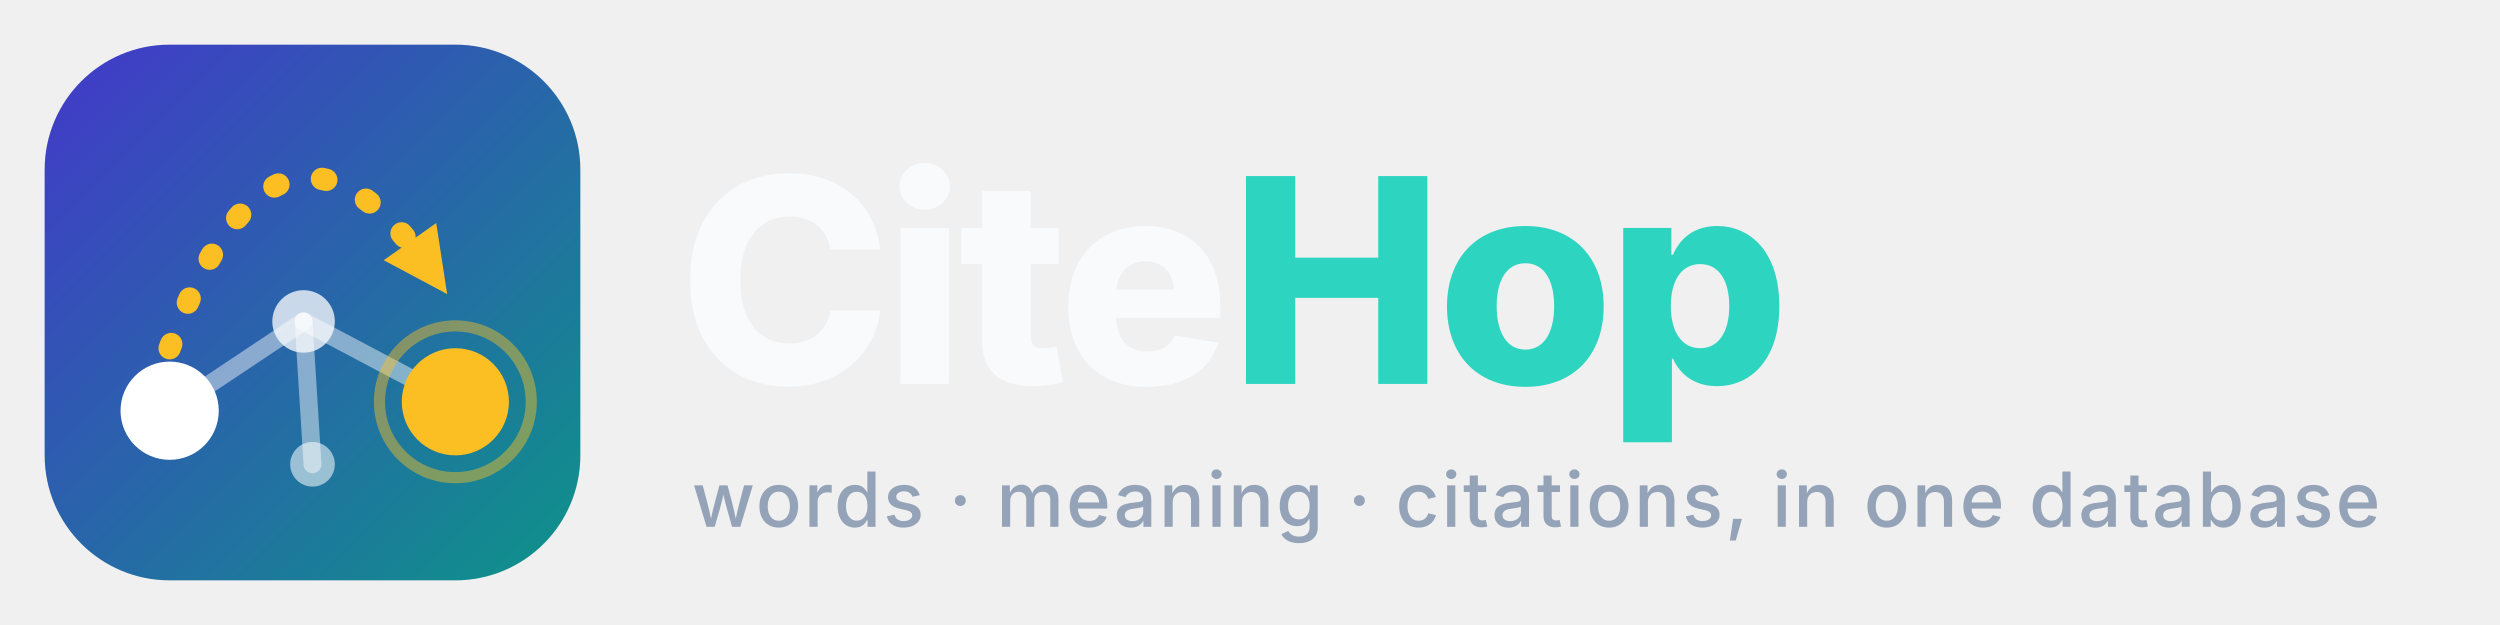
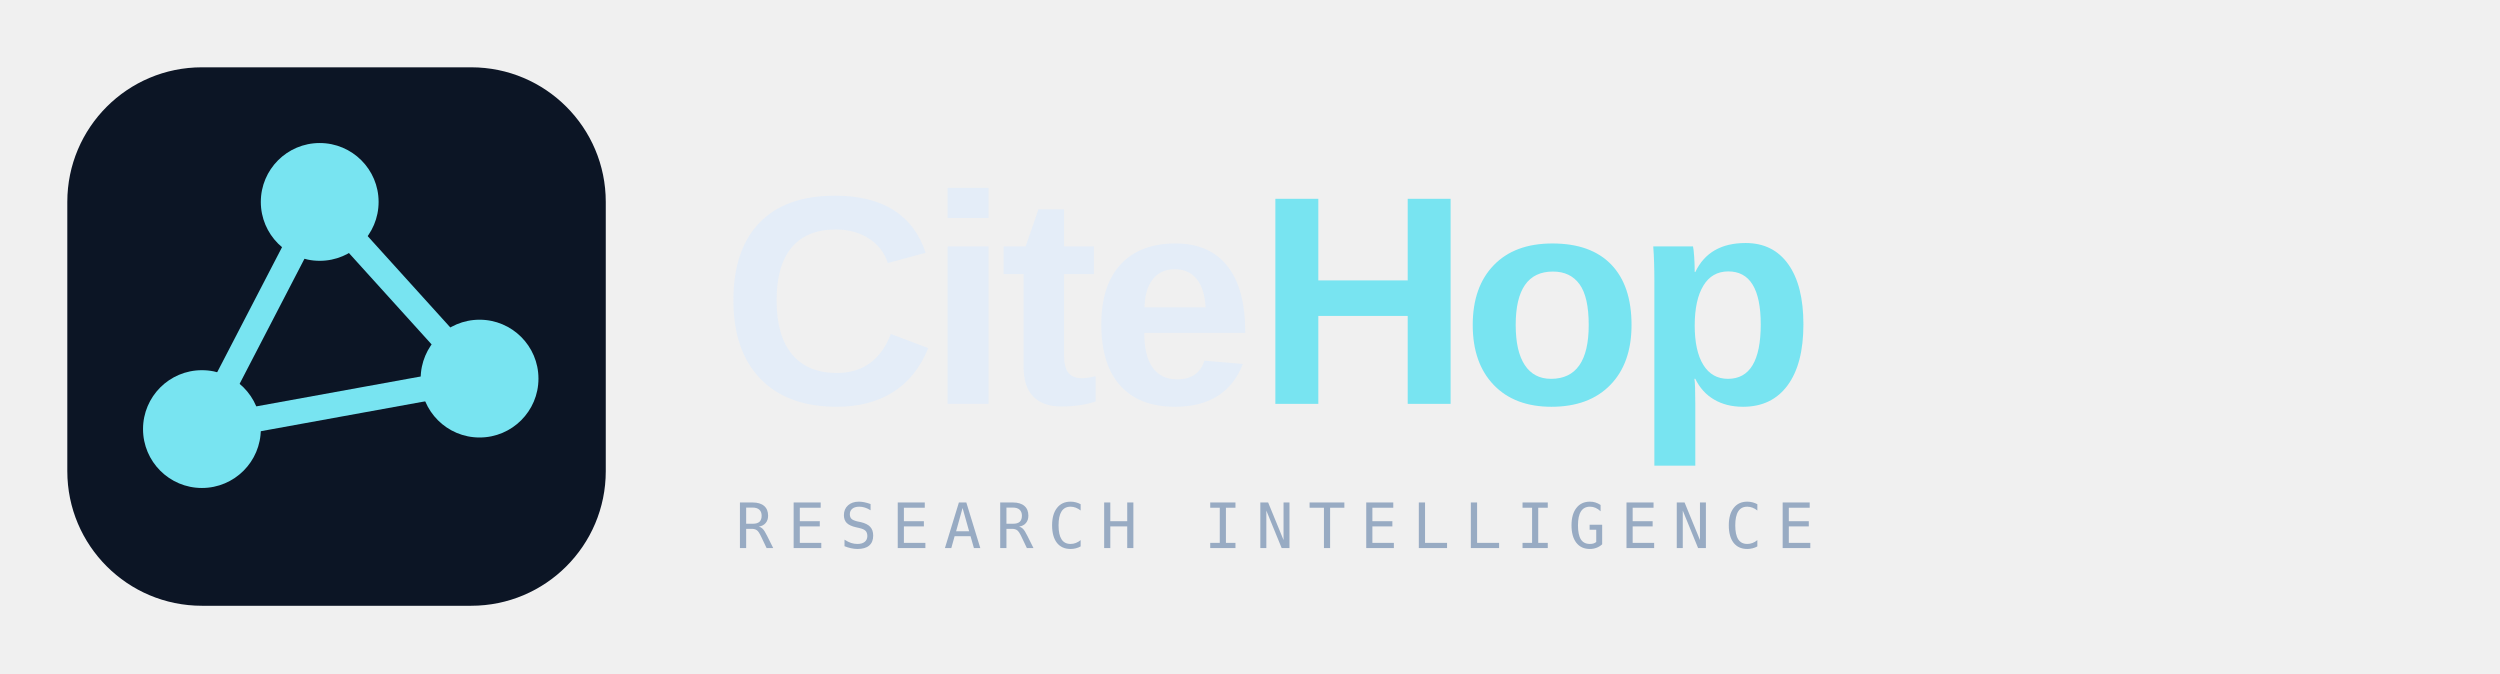
- <svg xmlns="http://www.w3.org/2000/svg" viewBox="0 0 560 140" width="560" height="140" role="img" aria-label="CiteHop">
-   <g transform="translate(10 10)">
-     <defs>
-       <linearGradient id="bg" x1="0" y1="0" x2="1" y2="1">
-         <stop offset="0" stop-color="#4338CA" />
-         <stop offset="1" stop-color="#0D9488" />
-       </linearGradient>
-       <marker id="tip" viewBox="0 0 10 10" refX="5" refY="5" markerWidth="3.6" markerHeight="3.6" orient="auto-start-reverse">
-         <path d="M1 1 L9 5 L1 9 Z" fill="#FBBF24" />
-       </marker>
-     </defs>
-     <rect width="120" height="120" rx="28" fill="url(#bg)" />
-     <g stroke="#FFFFFF" stroke-opacity="0.45" stroke-width="4" stroke-linecap="round">
-       <line x1="28" y1="82" x2="58" y2="62" />
-       <line x1="58" y1="62" x2="92" y2="80" />
-       <line x1="58" y1="62" x2="60" y2="94" />
+ <svg xmlns="http://www.w3.org/2000/svg" viewBox="0 0 520 140" width="520" height="140" fill="none" role="img" aria-label="CiteHop">
+   <g transform="translate(14 14) scale(1.75)">
+     <rect width="64" height="64" rx="16" fill="#0c1525" />
+     <path d="M16 43L30 16L49 37L16 43" stroke="#78e4f1" stroke-width="3" />
+     <g fill="#78e4f1">
+       <circle cx="16" cy="43" r="7" />
+       <circle cx="30" cy="16" r="7" />
+       <circle cx="49" cy="37" r="7" />
    </g>
-     <path d="M28 68 Q 52 2 86 50" fill="none" stroke="#FBBF24" stroke-width="5" stroke-linecap="round" stroke-dasharray="1 10" marker-end="url(#tip)" />
-     <circle cx="28" cy="82" r="11" fill="#FFFFFF" />
-     <circle cx="58" cy="62" r="7" fill="#FFFFFF" fill-opacity="0.75" />
-     <circle cx="60" cy="94" r="5" fill="#FFFFFF" fill-opacity="0.55" />
-     <circle cx="92" cy="80" r="12" fill="#FBBF24" />
-     <circle cx="92" cy="80" r="17" fill="none" stroke="#FBBF24" stroke-opacity="0.45" stroke-width="2.5" />
  </g>
-   <text x="152" y="86" font-family="Inter, 'Segoe UI', 'Helvetica Neue', Arial, sans-serif" font-size="64" font-weight="800" letter-spacing="-1.5" fill="#F8FAFC">Cite<tspan fill="#2DD4BF">Hop</tspan>
+   <text x="150" y="84" font-family="Arial, Helvetica, sans-serif" font-size="62" font-weight="700" letter-spacing="-2" fill="#e4edf8">Cite<tspan fill="#78e4f1">Hop</tspan>
  </text>
-   <text x="155" y="118" font-family="Inter, 'Segoe UI', 'Helvetica Neue', Arial, sans-serif" font-size="17" font-weight="500" letter-spacing="0.5" fill="#94A3B8">words · meaning · citations, in one database</text>
+   <text x="153" y="114" font-family="ui-monospace, Menlo, monospace" font-size="13" letter-spacing="3" fill="#98abc3">RESEARCH INTELLIGENCE</text>
</svg>
